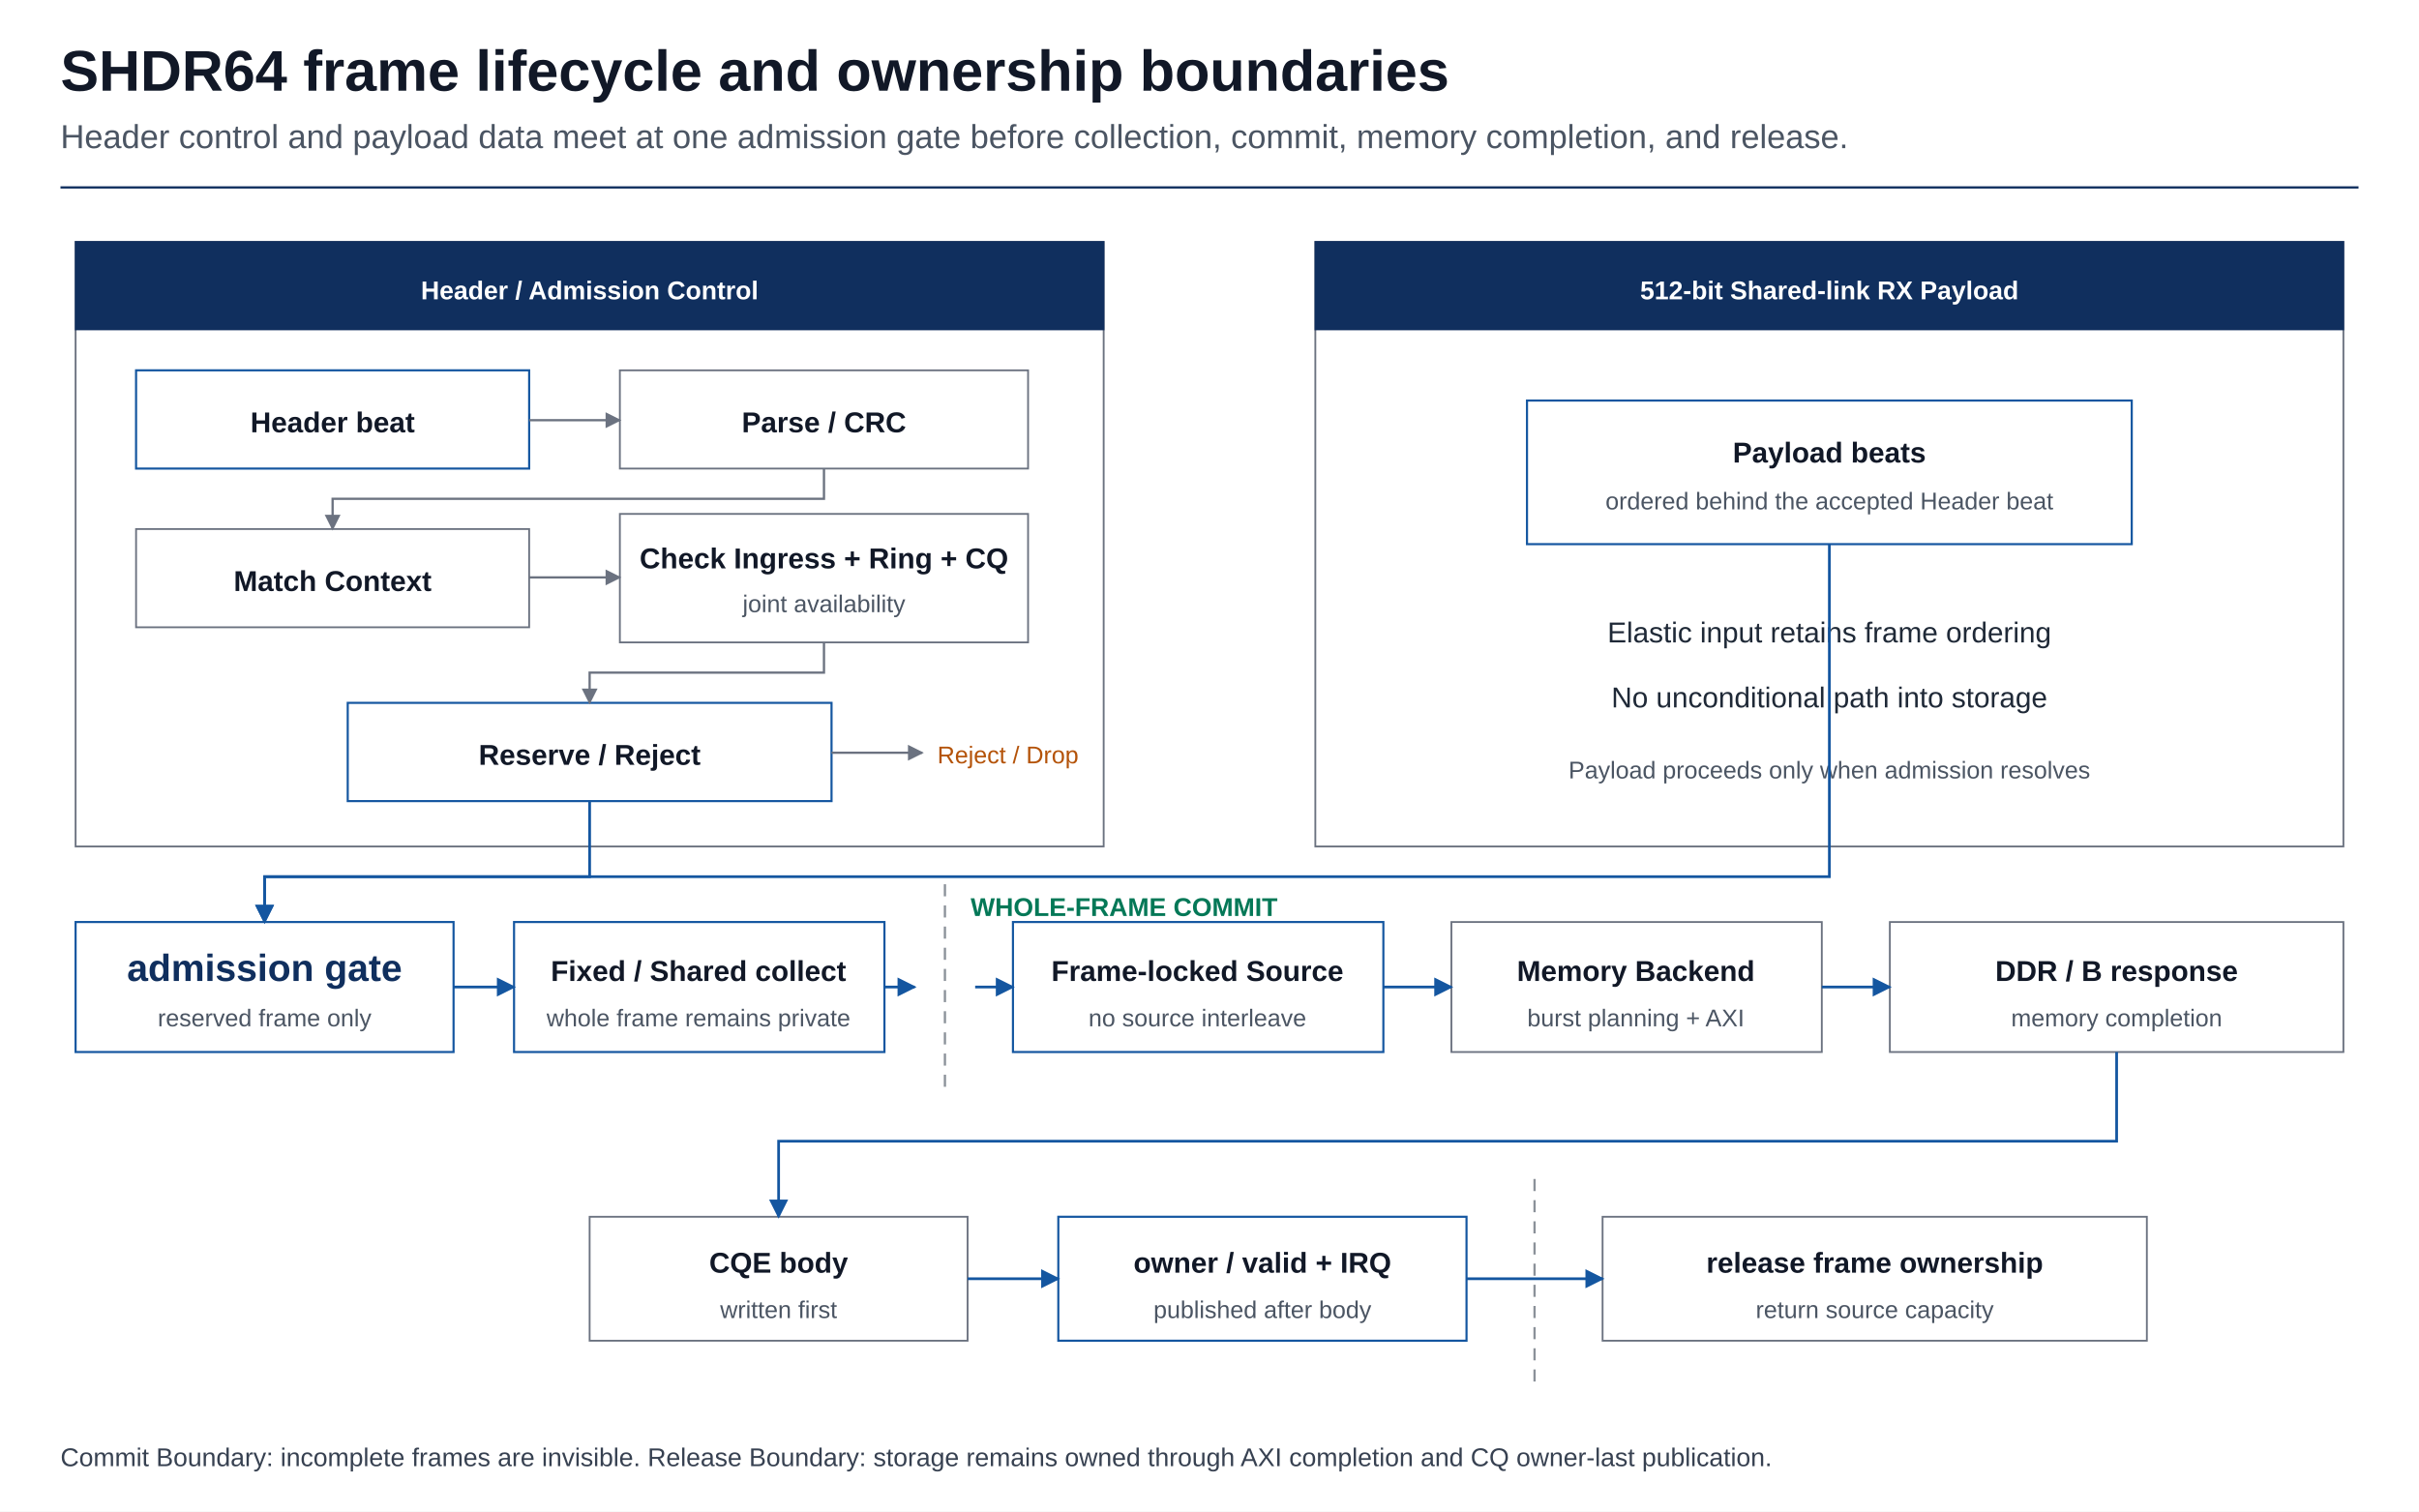
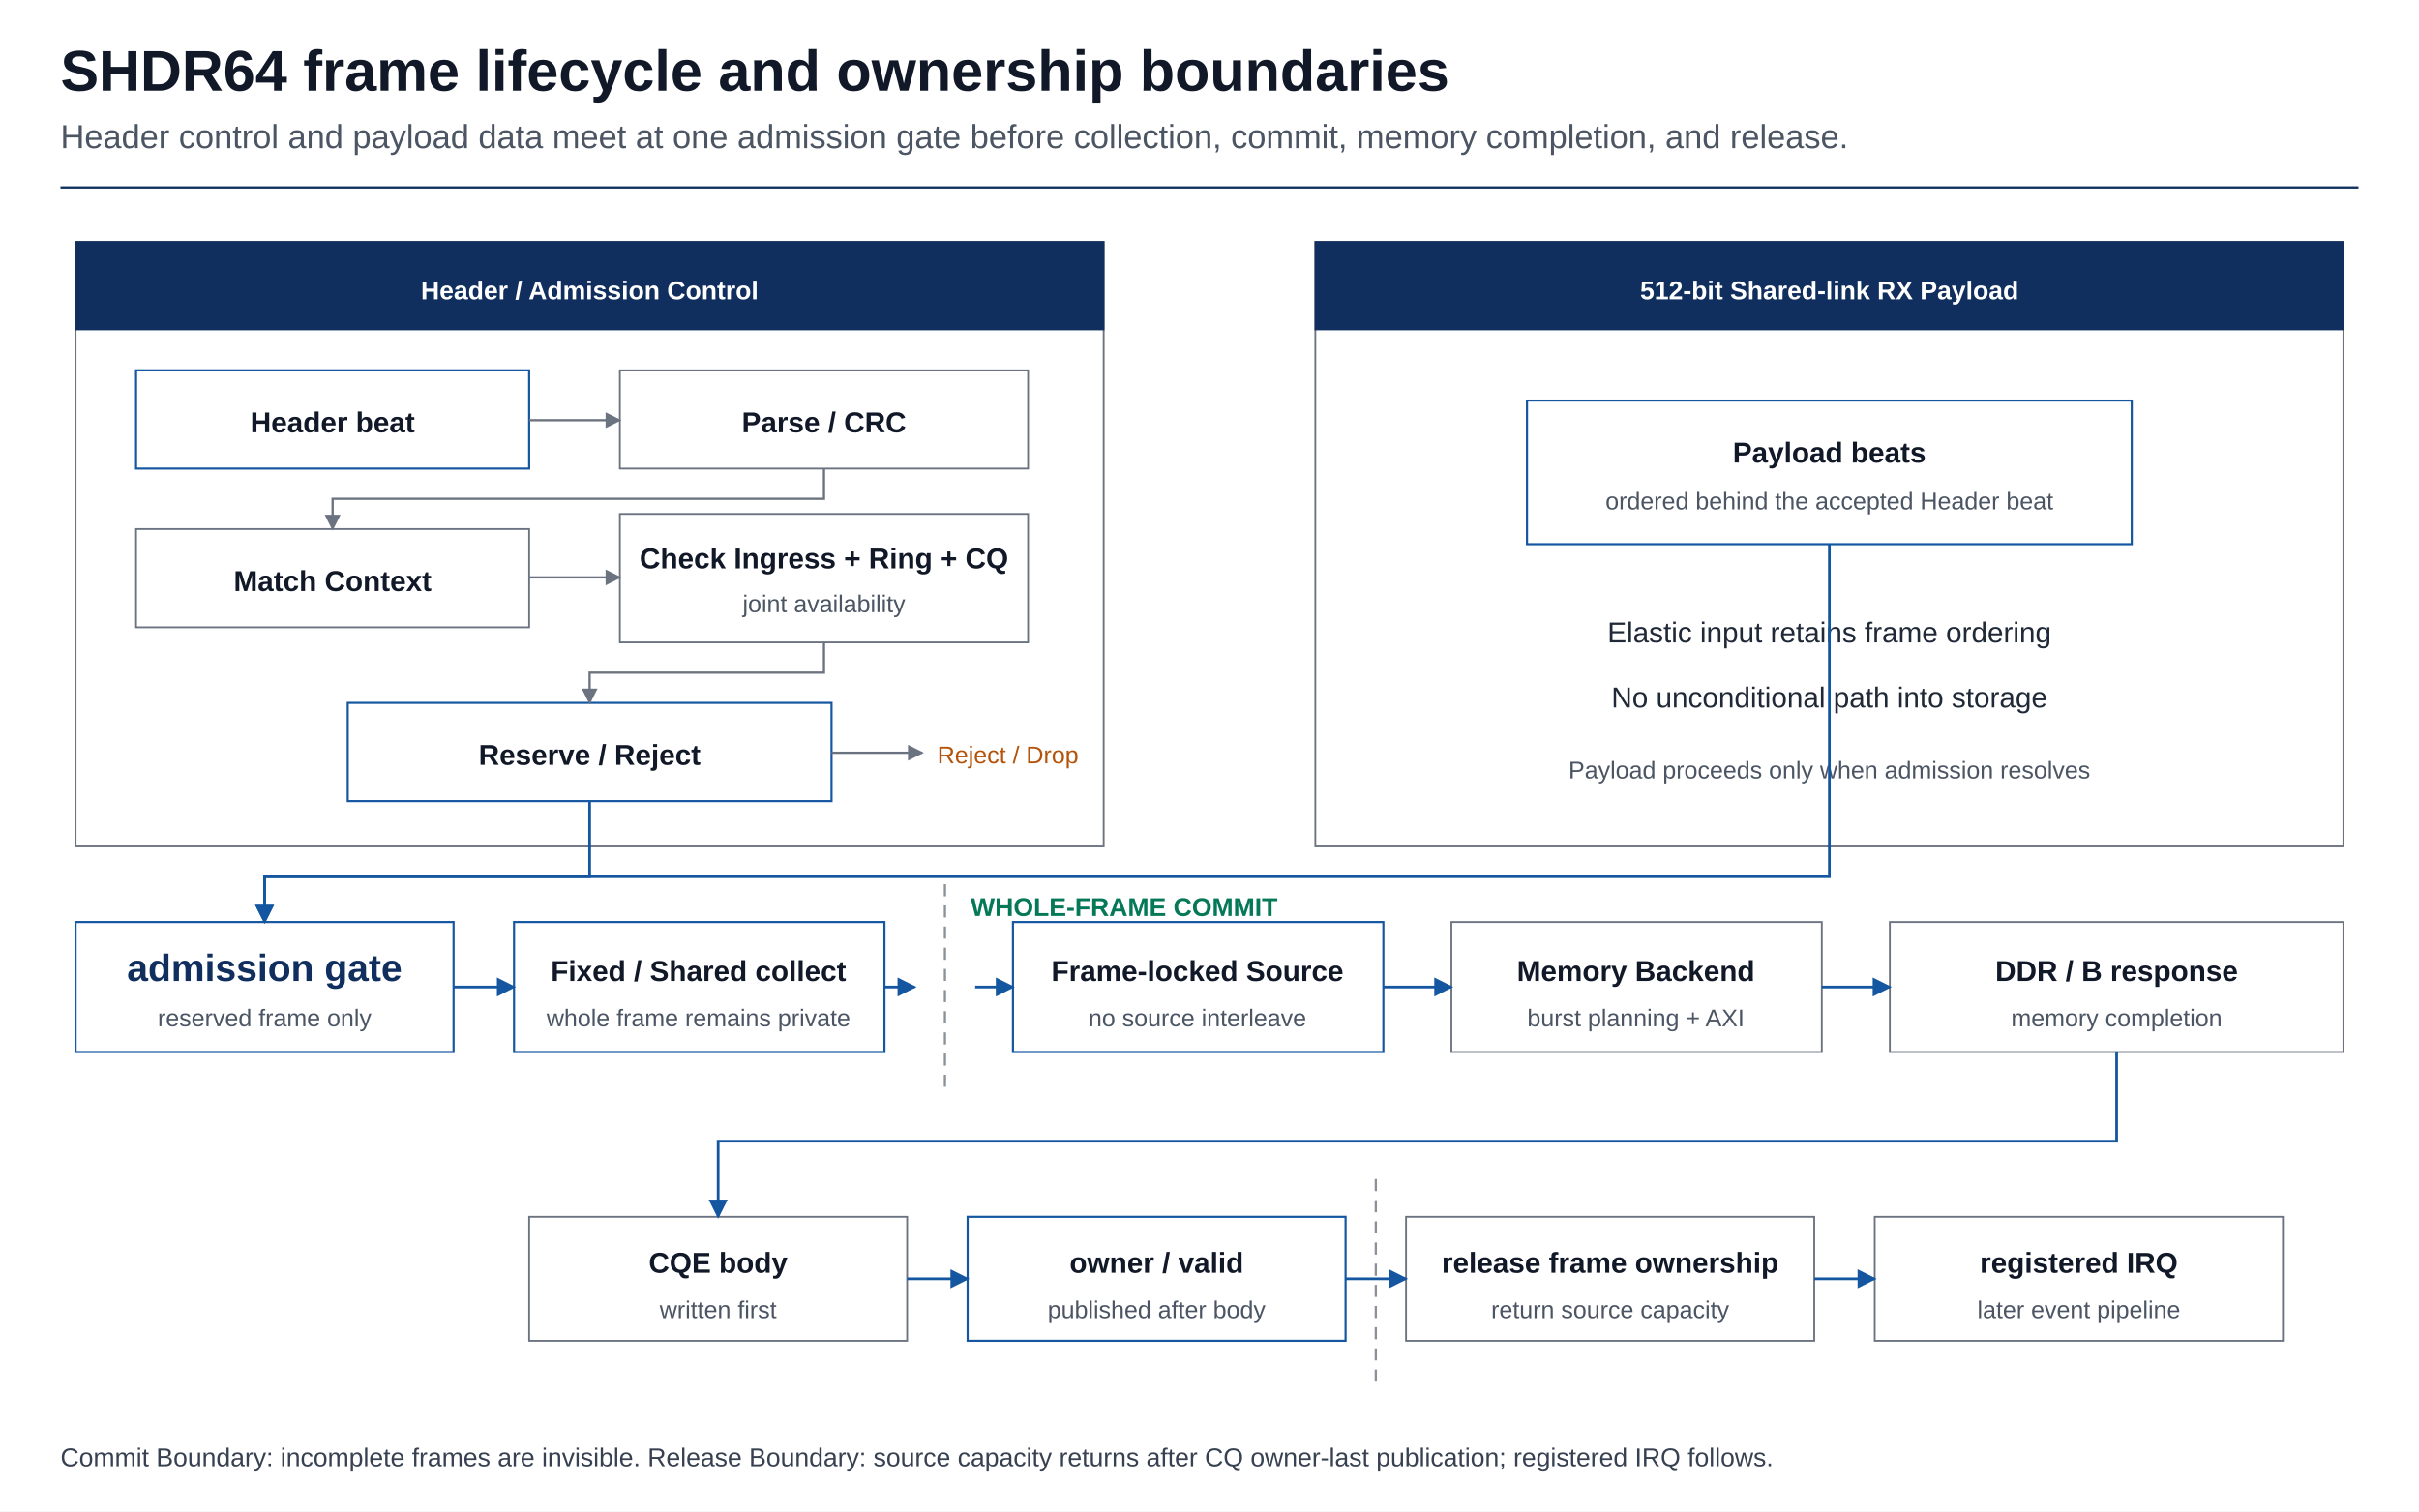
<svg xmlns="http://www.w3.org/2000/svg" width="1600" height="1000" viewBox="0 0 1600 1000" preserveAspectRatio="xMidYMid meet" role="img" aria-labelledby="title desc" data-theme-contract="mrtc-engineering-report">
  <defs>
    <marker id="arrow" viewBox="0 0 10 10" refX="9" refY="5" markerWidth="7" markerHeight="7" orient="auto">
      <path d="M0 0 L10 5 L0 10 z" fill="#6b7280" />
    </marker>
    <marker id="arrow-blue" viewBox="0 0 10 10" refX="9" refY="5" markerWidth="7" markerHeight="7" orient="auto">
      <path d="M0 0 L10 5 L0 10 z" fill="#1456a0" />
    </marker>
  </defs>
  <style>.title{font:700 38px Arial,Helvetica,sans-serif;fill:#111827}
    .subtitle{font:400 22px Arial,Helvetica,sans-serif;fill:#4b5563}
    .panel-title{font:700 25px Arial,Helvetica,sans-serif;fill:#102f5e}
    .section{font:700 22px Arial,Helvetica,sans-serif;fill:#111827}
    .body{font:400 19px Arial,Helvetica,sans-serif;fill:#1f2937}
    .body-bold{font:700 19px Arial,Helvetica,sans-serif;fill:#111827}
    .metric{font:700 23px Arial,Helvetica,sans-serif;fill:#1456a0}
    .small{font:400 16px Arial,Helvetica,sans-serif;fill:#4b5563}
    .foot{font:400 17px Arial,Helvetica,sans-serif;fill:#374151}
    .table-head{font:700 17px Arial,Helvetica,sans-serif;fill:#ffffff}
    .table-header{font:700 16px Arial,Helvetica,sans-serif;fill:#111827}
    .table{font:400 17px Arial,Helvetica,sans-serif;fill:#1f2937}
    .table-strong{font:700 17px Arial,Helvetica,sans-serif;fill:#1456a0}
    .rule{stroke:#102f5e;stroke-width:1.5}
    .thin{stroke:#9ca3af;stroke-width:1}
    .box{fill:#ffffff;stroke:#6b7280;stroke-width:1.2}
    .box-blue{fill:#ffffff;stroke:#1456a0;stroke-width:1.4}
    .panel-header{fill:#102f5e;stroke:#102f5e;stroke-width:1}
    .flow{fill:none;stroke:#6b7280;stroke-width:1.5;marker-end:url(#arrow)}
    .flow-blue{fill:none;stroke:#1456a0;stroke-width:1.8;marker-end:url(#arrow-blue)}
    .flow-return{fill:none;stroke:#1456a0;stroke-width:1.8;marker-end:url(#arrow-blue)}
    .boundary{fill:none;stroke:#8b9199;stroke-width:1.5;stroke-dasharray:8 6}
    .orange{fill:#b45309}
    .green{fill:#047857}</style>
  <rect width="1600" height="1000" fill="#ffffff" />
  <g data-layout-region="page-header">
    <rect data-layout-box="true" x="30" y="18" width="1540" height="112" fill="none" stroke="none" />
    <text x="40" y="60" class="title">SHDR64 frame lifecycle and ownership boundaries</text>
    <text x="40" y="98" class="subtitle">Header control and payload data meet at one admission gate before collection, commit, memory completion, and release.</text>
    <line x1="40" y1="124" x2="1560" y2="124" class="rule" />
  </g>
  <g id="header-control-path" data-path="header-control" data-layout-region="lifecycle-control">
    <rect data-layout-box="true" x="50" y="160" width="680" height="400" class="box" />
    <rect x="50" y="160" width="680" height="58" class="panel-header" />
    <text x="390" y="198" text-anchor="middle" class="table-head">Header / Admission Control</text>
    <rect id="header-beat" data-control-order="1" x="90" y="245" width="260" height="65" class="box-blue" />
    <text x="220" y="286" text-anchor="middle" class="body-bold">Header beat</text>
    <rect id="parse-crc" data-control-order="2" x="410" y="245" width="270" height="65" class="box" />
    <text x="545" y="286" text-anchor="middle" class="body-bold">Parse / CRC</text>
    <rect id="match-context" data-control-order="3" x="90" y="350" width="260" height="65" class="box" />
    <text x="220" y="391" text-anchor="middle" class="body-bold">Match Context</text>
    <rect id="check-resources" data-control-order="4" x="410" y="340" width="270" height="85" class="box" />
    <text x="545" y="376" text-anchor="middle" class="body-bold">Check Ingress + Ring + CQ</text>
    <text x="545" y="405" text-anchor="middle" class="small">joint availability</text>
    <rect id="reserve-reject" data-control-order="5" x="230" y="465" width="320" height="65" class="box-blue" />
    <text x="390" y="506" text-anchor="middle" class="body-bold">Reserve / Reject</text>
    <path id="header-to-parse" d="M350 278 H410" class="flow" />
    <path id="parse-to-match" d="M545 310 V330 H220 V350" class="flow" />
    <path id="match-to-check" d="M350 382 H410" class="flow" />
    <path id="check-to-reserve" d="M545 425 V445 H390 V465" class="flow" />
    <path id="reject-drop" d="M550 498 H610" class="flow" />
    <text x="620" y="505" class="small orange">Reject / Drop</text>
  </g>
  <g id="payload-data-path" data-path="payload" data-layout-region="lifecycle-payload">
    <rect data-layout-box="true" x="870" y="160" width="680" height="400" class="box" />
    <rect x="870" y="160" width="680" height="58" class="panel-header" />
    <text x="1210" y="198" text-anchor="middle" class="table-head">512-bit Shared-link RX Payload</text>
    <rect id="payload-beats" x="1010" y="265" width="400" height="95" class="box-blue" />
    <text x="1210" y="306" text-anchor="middle" class="body-bold">Payload beats</text>
    <text x="1210" y="337" text-anchor="middle" class="small">ordered behind the accepted Header beat</text>
    <text x="1210" y="425" text-anchor="middle" class="body">Elastic input retains frame ordering</text>
    <text x="1210" y="468" text-anchor="middle" class="body">No unconditional path into storage</text>
    <text x="1210" y="515" text-anchor="middle" class="small">Payload proceeds only when admission resolves</text>
  </g>
  <g id="admission-gate" data-requires="header-control,payload" data-layout-region="lifecycle-gate">
    <rect data-layout-box="true" x="50" y="610" width="250" height="86" class="box-blue" />
    <text x="175" y="649" text-anchor="middle" class="panel-title">admission gate</text>
    <text x="175" y="679" text-anchor="middle" class="small">reserved frame only</text>
  </g>
  <path id="control-to-admission" data-connects="header-control-to-admission" d="M390 530 V580 H175 V610" class="flow-blue" />
  <path id="payload-to-admission" data-connects="payload-to-admission" d="M1210 360 V580 H175 V610" class="flow-blue" />
  <g data-layout-region="lifecycle-data-chain">
    <rect data-layout-box="true" x="330" y="580" width="1220" height="140" fill="none" stroke="none" />
    <rect id="frame-collect" x="340" y="610" width="245" height="86" class="box-blue" />
    <text x="462" y="649" text-anchor="middle" class="body-bold">Fixed / Shared collect</text>
    <text x="462" y="679" text-anchor="middle" class="small">whole frame remains private</text>
    <line id="commit-boundary" data-boundary-order="1" x1="625" y1="585" x2="625" y2="720" class="boundary" />
    <text x="642" y="606" class="table-strong green">WHOLE-FRAME COMMIT</text>
    <rect id="frame-locked-source" x="670" y="610" width="245" height="86" class="box-blue" />
    <text x="792" y="649" text-anchor="middle" class="body-bold">Frame-locked Source</text>
    <text x="792" y="679" text-anchor="middle" class="small">no source interleave</text>
    <rect id="memory-backend" x="960" y="610" width="245" height="86" class="box" />
    <text x="1082" y="649" text-anchor="middle" class="body-bold">Memory Backend</text>
    <text x="1082" y="679" text-anchor="middle" class="small">burst planning + AXI</text>
    <rect id="ddr-b-response" x="1250" y="610" width="300" height="86" class="box" />
    <text x="1400" y="649" text-anchor="middle" class="body-bold">DDR / B response</text>
    <text x="1400" y="679" text-anchor="middle" class="small">memory completion</text>
    <path d="M300 653 H340" class="flow-blue" />
    <path d="M585 653 H605" class="flow-blue" />
    <path d="M645 653 H670" class="flow-blue" />
    <path d="M915 653 H960" class="flow-blue" />
    <path d="M1205 653 H1250" class="flow-blue" />
  </g>
  <g data-layout-region="lifecycle-completion">
-     <rect data-layout-box="true" x="350" y="790" width="1200" height="120" fill="none" stroke="none" />
-     <rect id="cqe-body" data-completion-order="1" x="390" y="805" width="250" height="82" class="box" />
-     <text x="515" y="842" text-anchor="middle" class="body-bold">CQE body</text>
-     <text x="515" y="872" text-anchor="middle" class="small">written first</text>
-     <rect id="owner-valid" data-completion-order="2" x="700" y="805" width="270" height="82" class="box-blue" />
-     <text x="835" y="842" text-anchor="middle" class="body-bold">owner / valid + IRQ</text>
-     <text x="835" y="872" text-anchor="middle" class="small">published after body</text>
-     <line id="release-boundary" data-boundary-order="2" x1="1015" y1="780" x2="1015" y2="915" class="boundary" />
-     <rect id="release-frame-ownership" data-completion-order="3" x="1060" y="805" width="360" height="82" class="box" />
-     <text x="1240" y="842" text-anchor="middle" class="body-bold">release frame ownership</text>
-     <text x="1240" y="872" text-anchor="middle" class="small">return source capacity</text>
-     <path d="M1400 696 V755 H515 V805" class="flow-blue" />
-     <path d="M640 846 H700" class="flow-blue" />
-     <path d="M970 846 H1060" class="flow-blue" />
+     <rect data-layout-box="true" x="330" y="790" width="1220" height="120" fill="none" stroke="none" />
+     <rect id="cqe-body" data-completion-order="1" x="350" y="805" width="250" height="82" class="box" />
+     <text x="475" y="842" text-anchor="middle" class="body-bold">CQE body</text>
+     <text x="475" y="872" text-anchor="middle" class="small">written first</text>
+     <rect id="owner-valid" data-completion-order="2" x="640" y="805" width="250" height="82" class="box-blue" />
+     <text x="765" y="842" text-anchor="middle" class="body-bold">owner / valid</text>
+     <text x="765" y="872" text-anchor="middle" class="small">published after body</text>
+     <line id="release-boundary" data-boundary-order="2" x1="910" y1="780" x2="910" y2="915" class="boundary" />
+     <rect id="release-frame-ownership" data-completion-order="3" x="930" y="805" width="270" height="82" class="box" />
+     <text x="1065" y="842" text-anchor="middle" class="body-bold">release frame ownership</text>
+     <text x="1065" y="872" text-anchor="middle" class="small">return source capacity</text>
+     <rect id="registered-irq" data-completion-order="4" x="1240" y="805" width="270" height="82" class="box" />
+     <text x="1375" y="842" text-anchor="middle" class="body-bold">registered IRQ</text>
+     <text x="1375" y="872" text-anchor="middle" class="small">later event pipeline</text>
+     <path d="M1400 696 V755 H475 V805" class="flow-blue" />
+     <path d="M600 846 H640" class="flow-blue" />
+     <path d="M890 846 H930" class="flow-blue" />
+     <path d="M1200 846 H1240" class="flow-blue" />
  </g>
  <g data-layout-region="lifecycle-footnote">
    <rect data-layout-box="true" x="40" y="940" width="1520" height="45" fill="none" stroke="none" />
-     <text x="40" y="970" class="foot">Commit Boundary: incomplete frames are invisible. Release Boundary: storage remains owned through AXI completion and CQ owner-last publication.</text>
+     <text x="40" y="970" class="foot">Commit Boundary: incomplete frames are invisible. Release Boundary: source capacity returns after CQ owner-last publication; registered IRQ follows.</text>
  </g>
</svg>
